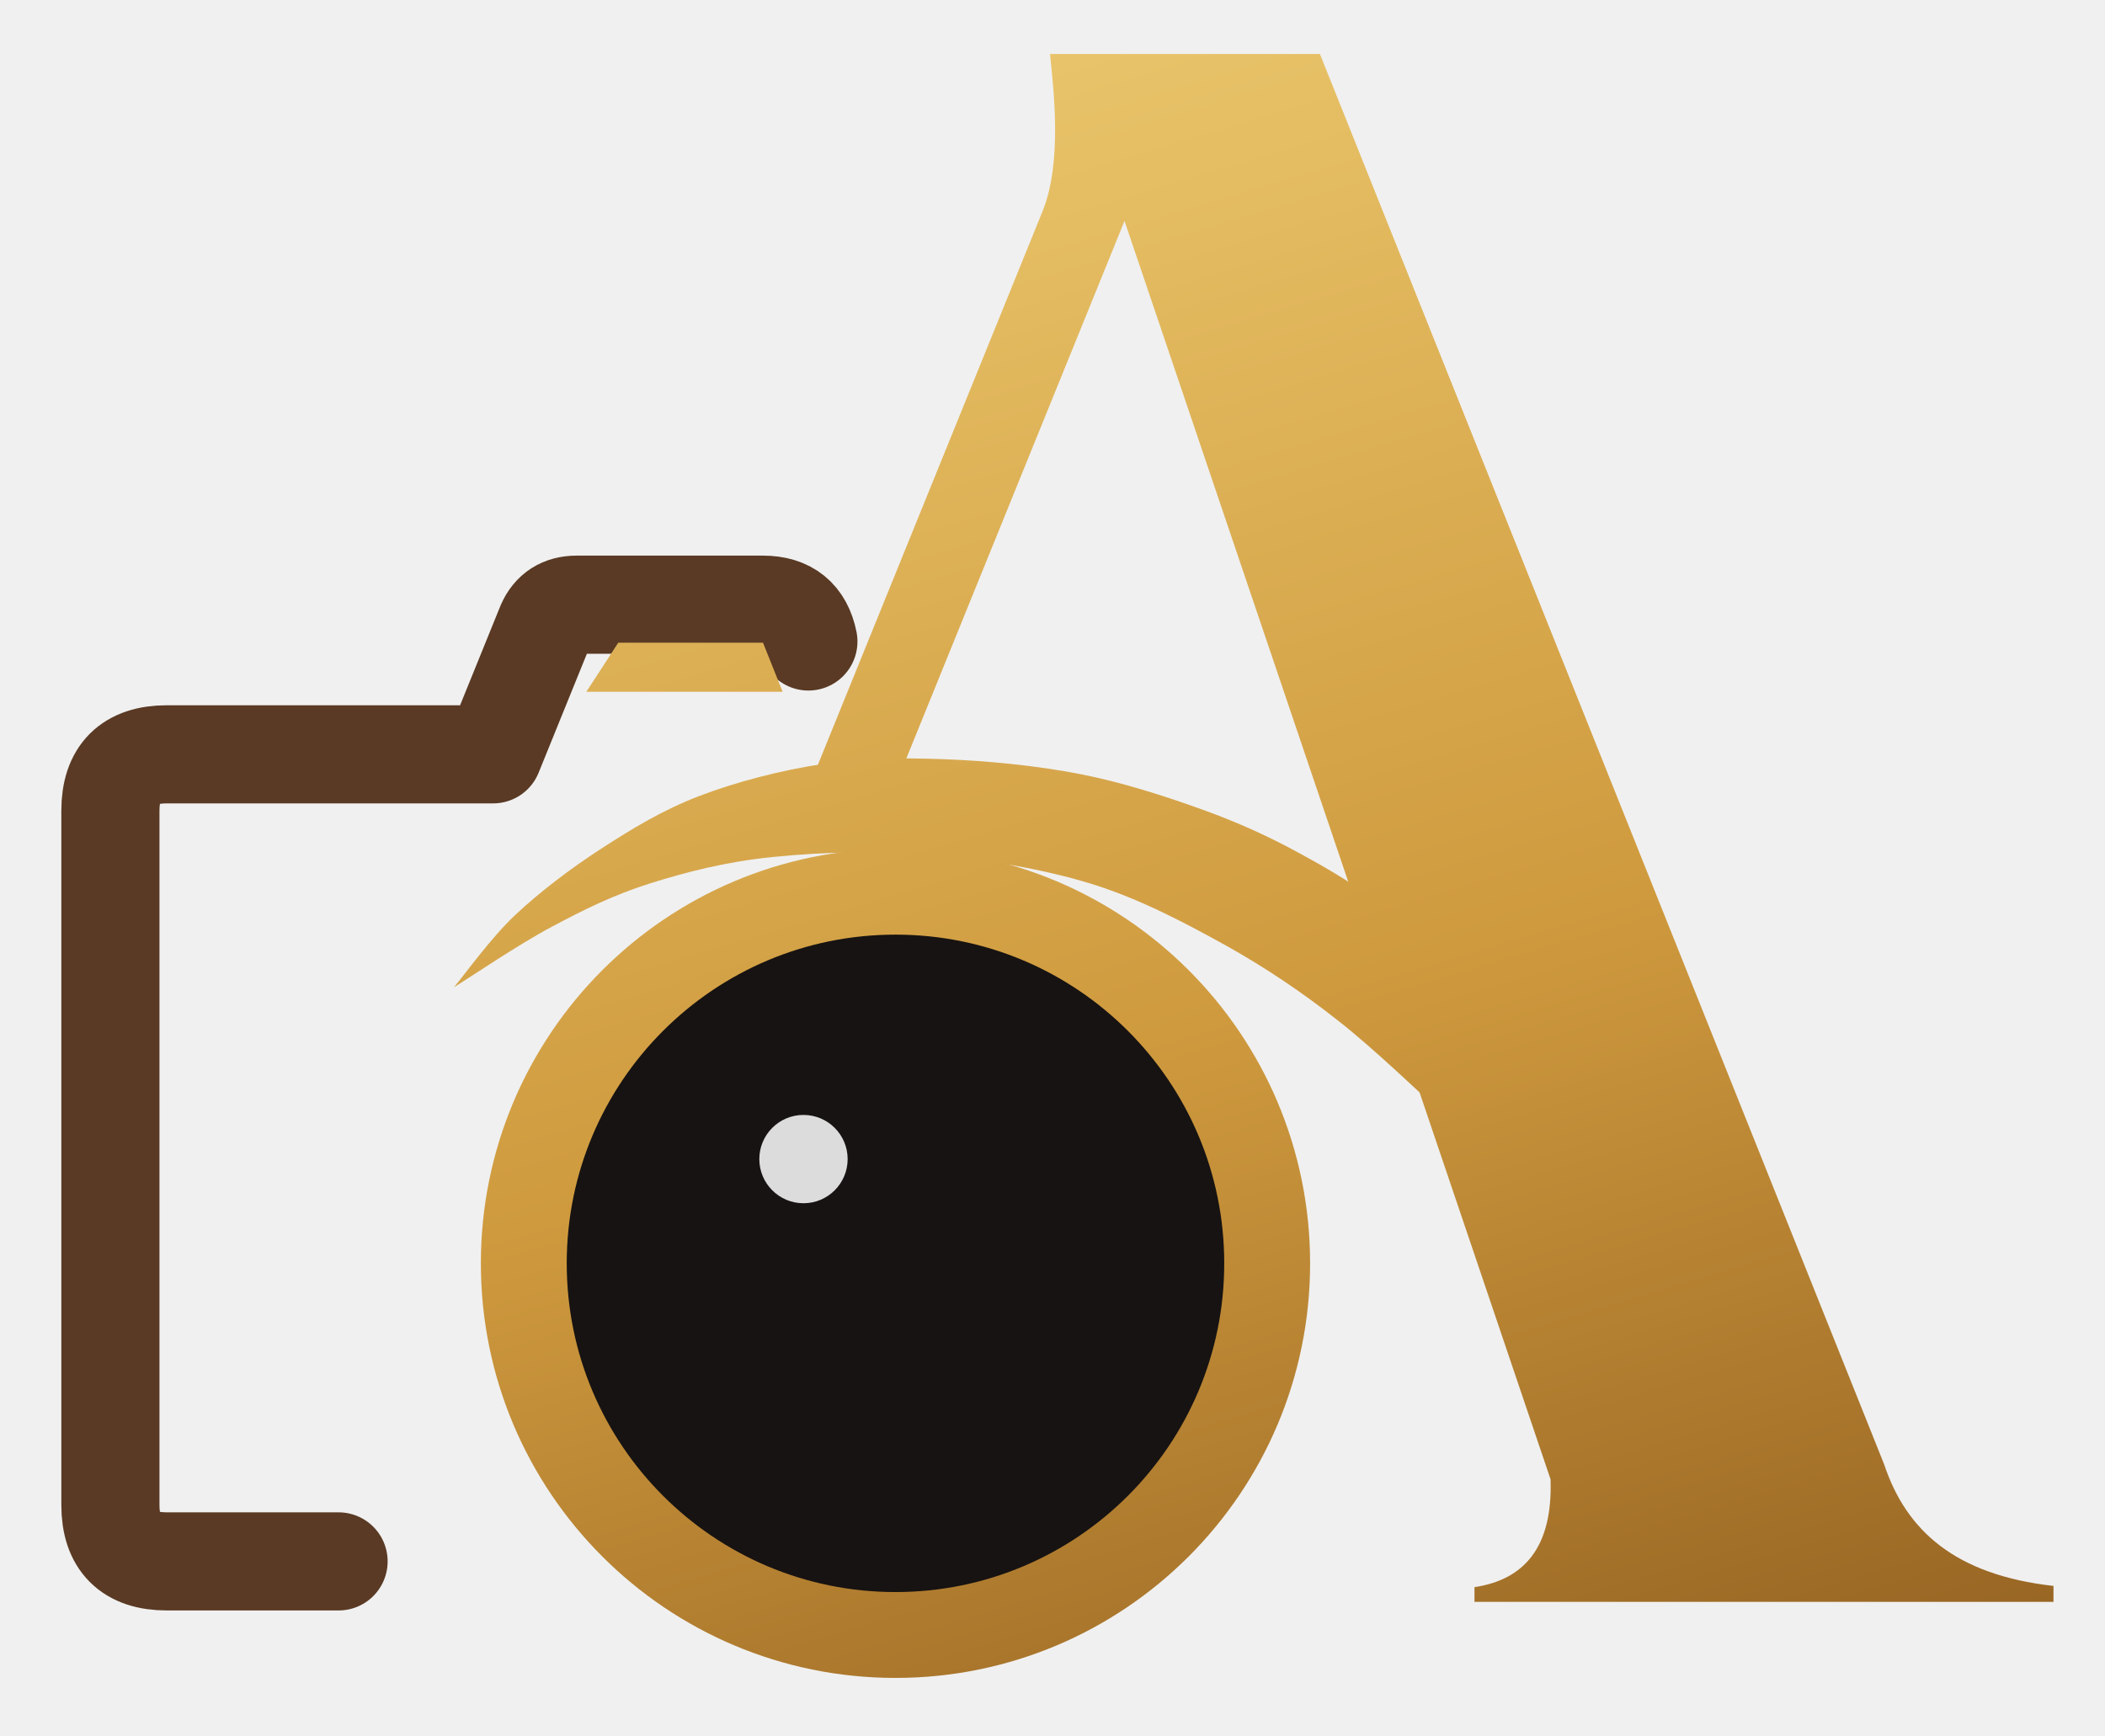
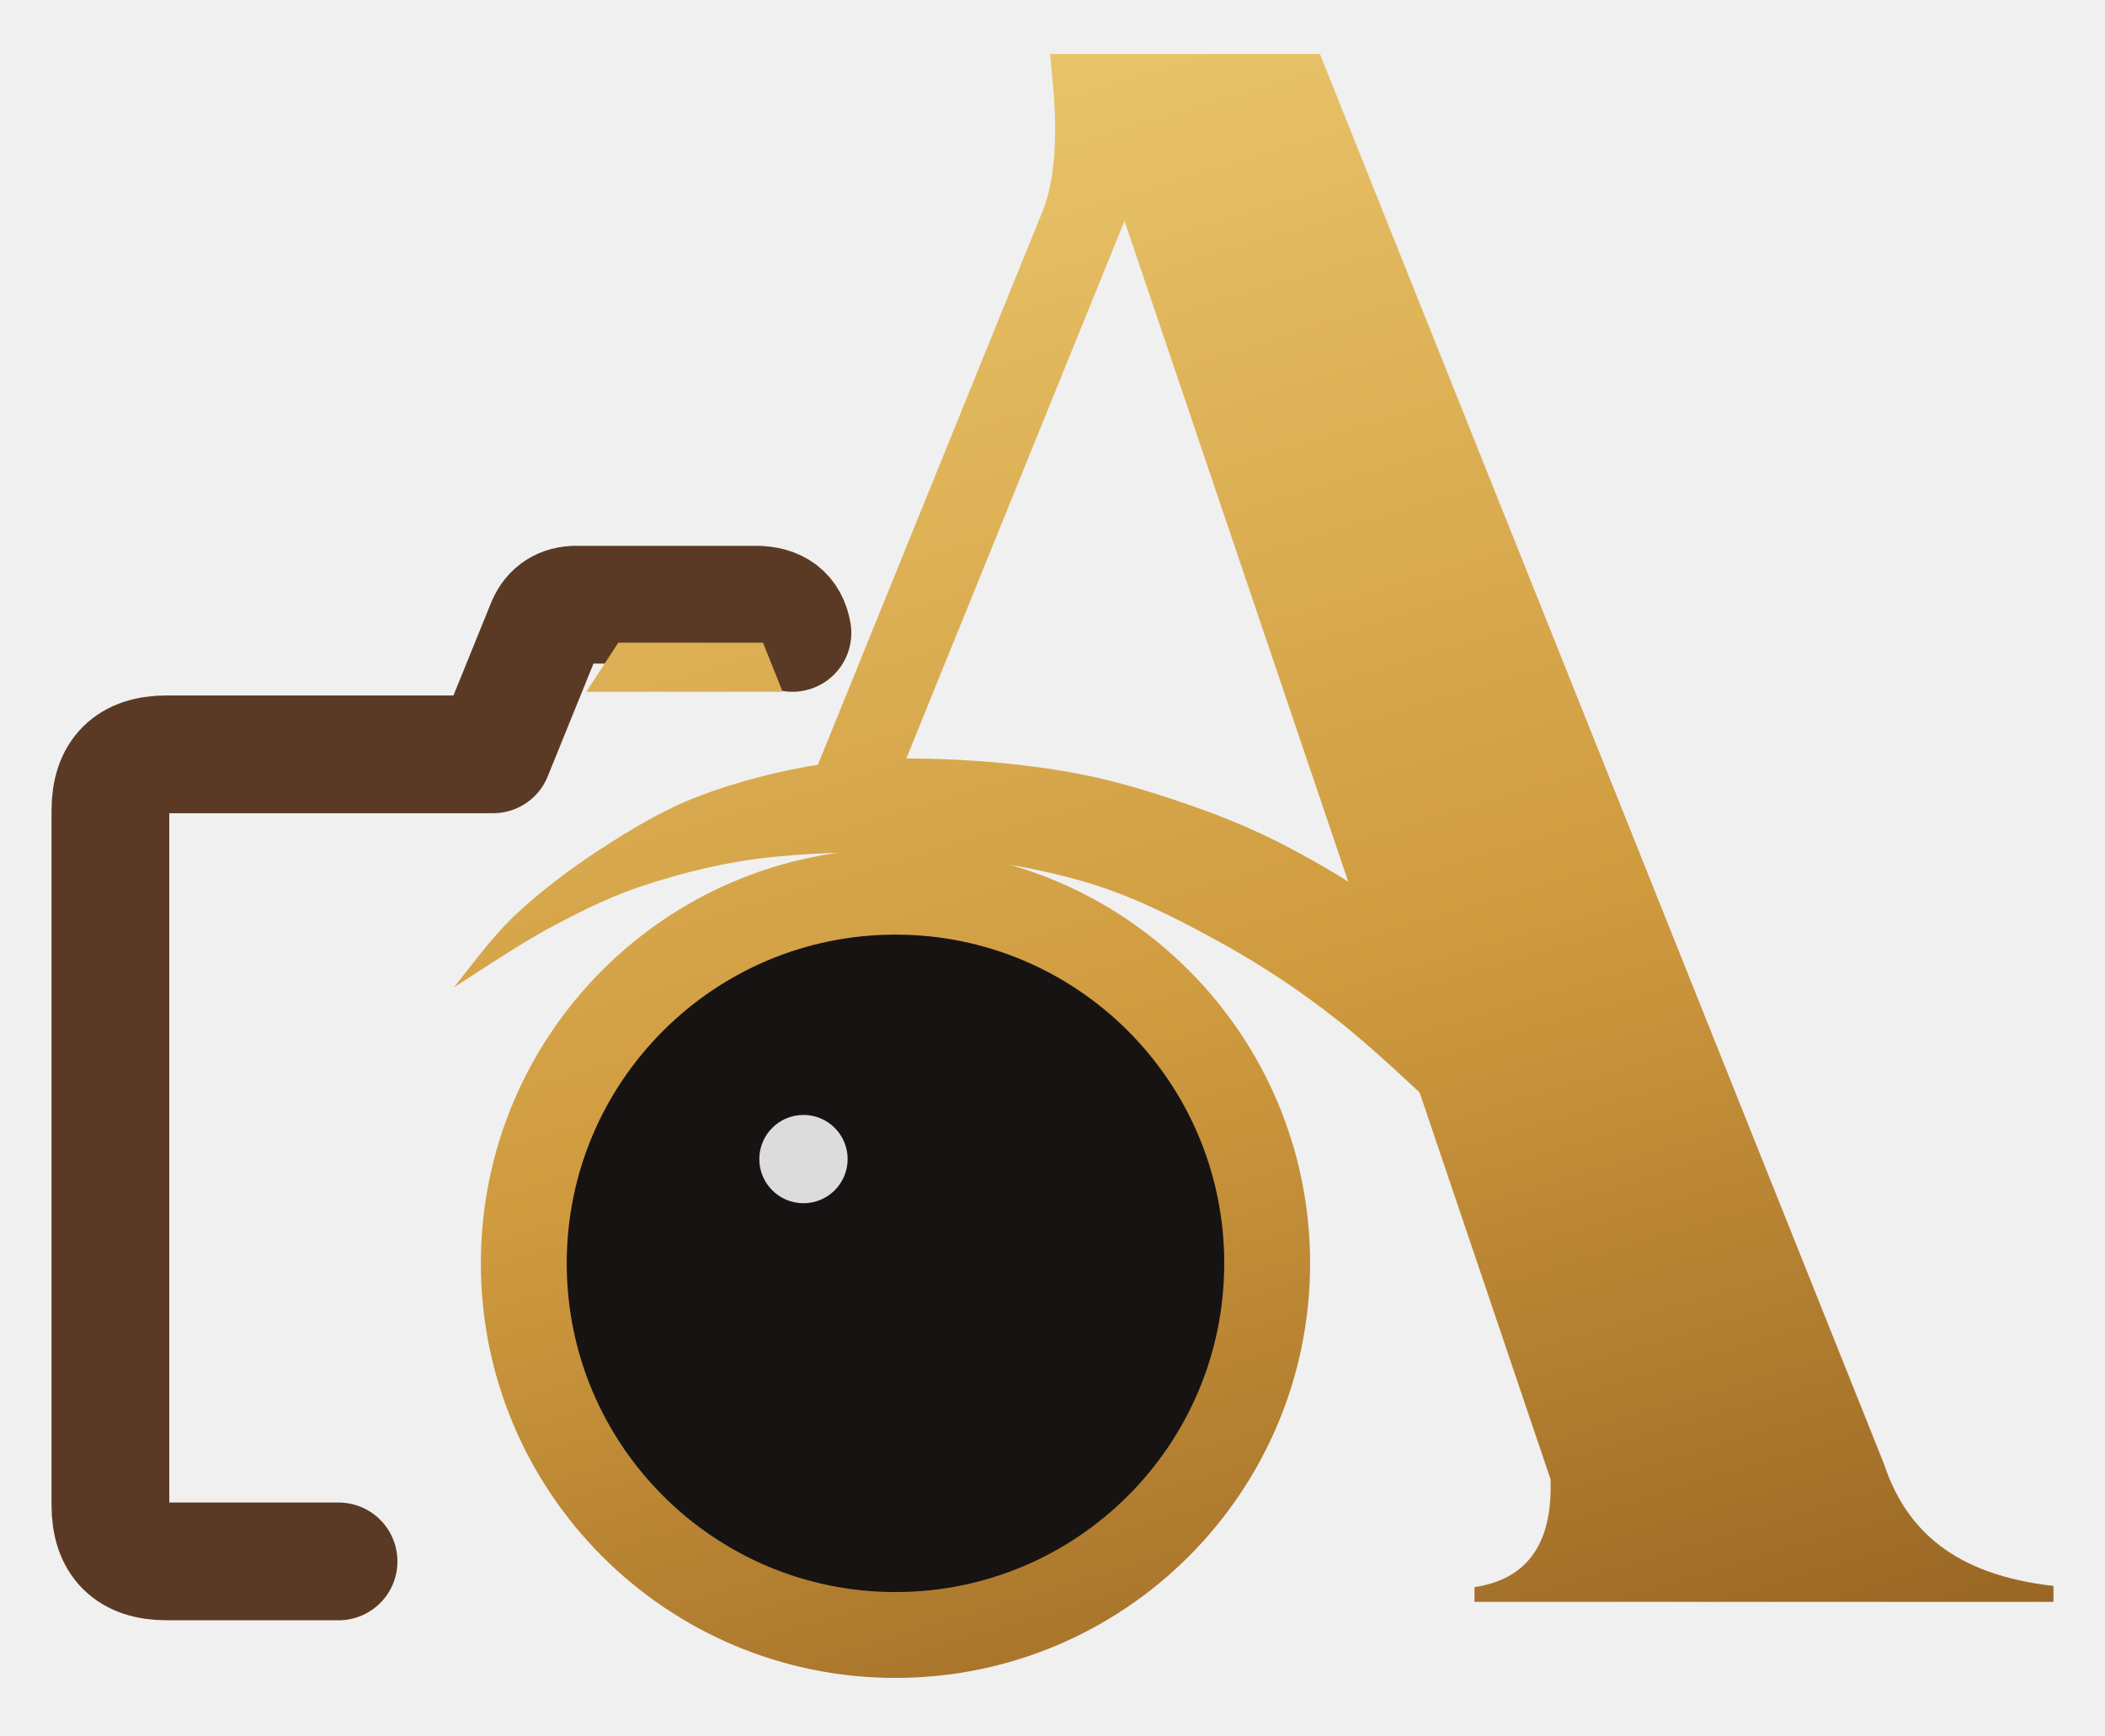
<svg xmlns="http://www.w3.org/2000/svg" width="171.6" height="141.5" role="img" viewBox="-1 11 171.6 141.5">
  <defs>
    <linearGradient id="gold" x1="86" x2="132" y1="14" y2="168" gradientUnits="userSpaceOnUse">
      <stop offset="0" stop-color="#e9c46a" />
      <stop offset=".5" stop-color="#cf9a3e" />
      <stop offset="1" stop-color="#8c5a1e" />
    </linearGradient>
  </defs>
  <g id="camera" class="camera">
-     <path fill="none" stroke="#5a3a24" stroke-linecap="round" stroke-linejoin="round" stroke-width="8" d="M26.6 138.3h-14q-4.6 0-4.6-4.6V77.1q0-4.6 4.6-4.6h26.6l4.3-10.6q.7-1.6 2.5-1.6h15.2q3.1 0 3.7 3" class="camera-body" />
+     <path fill="none" stroke="#5a3a24" stroke-linecap="round" stroke-linejoin="round" stroke-width="9.6" d="M26.6 138.3h-14q-4.6 0-4.6-4.6V77.1q0-4.6 4.6-4.6h26.6l4.3-10.6q.7-1.6 2.5-1.6h14.6q2.6 0 3 2.3" class="camera-body" />
    <path fill="url(#gold)" d="m46.8 67.4 2.6-4h11.8l1.6 4Z" class="camera-flash" />
  </g>
  <g id="lens" class="lens">
    <circle id="lens-glass" cx="72" cy="114" r="27.2" fill="#171312" class="lens-glass" />
    <circle cx="64.5" cy="105.5" r="3.6" fill="#fff" fill-opacity=".85" />
    <circle id="lens-rim" cx="72" cy="114" r="30.3" fill="none" stroke="url(#gold)" stroke-width="7" class="lens-rim" />
  </g>
  <g id="a-letter" fill="url(#gold)" class="a-letter">
    <path d="M84.6 15.4h22l46 115c1.8 5.4 5.8 9 13.8 9.9v1.3h-47.2v-1.2c4-.6 6.4-3.2 6.2-8.8L90.67 29.01 71.6 76h-7L84 28.2c1.6-4 .9-9.8.6-12.8" class="a-strokes" />
    <path d="M36 91.5c.83-.98 3-4.02 5-5.9s4.5-3.78 7-5.4 5-3.15 8-4.3 6.67-2.1 10-2.6 6.5-.53 10-.4 7.5.52 11 1.2 7 1.82 10 2.9 5.5 2.23 8 3.6 4.83 2.7 7 4.6 5 5.67 6 6.8l2 8-3.6 1.6c-1.4-1.24-5.5-5.21-8.4-7.45a69 69 0 0 0-9-6.03c-3.33-1.84-7-3.81-11-5.05s-8.67-2-13-2.37a74 74 0 0 0-13 .17c-3.83.39-7 1.21-10 2.15-3 .95-5.33 2.11-8 3.53-2.67 1.41-6.67 4.12-8 4.95" class="a-swash" />
  </g>
</svg>
